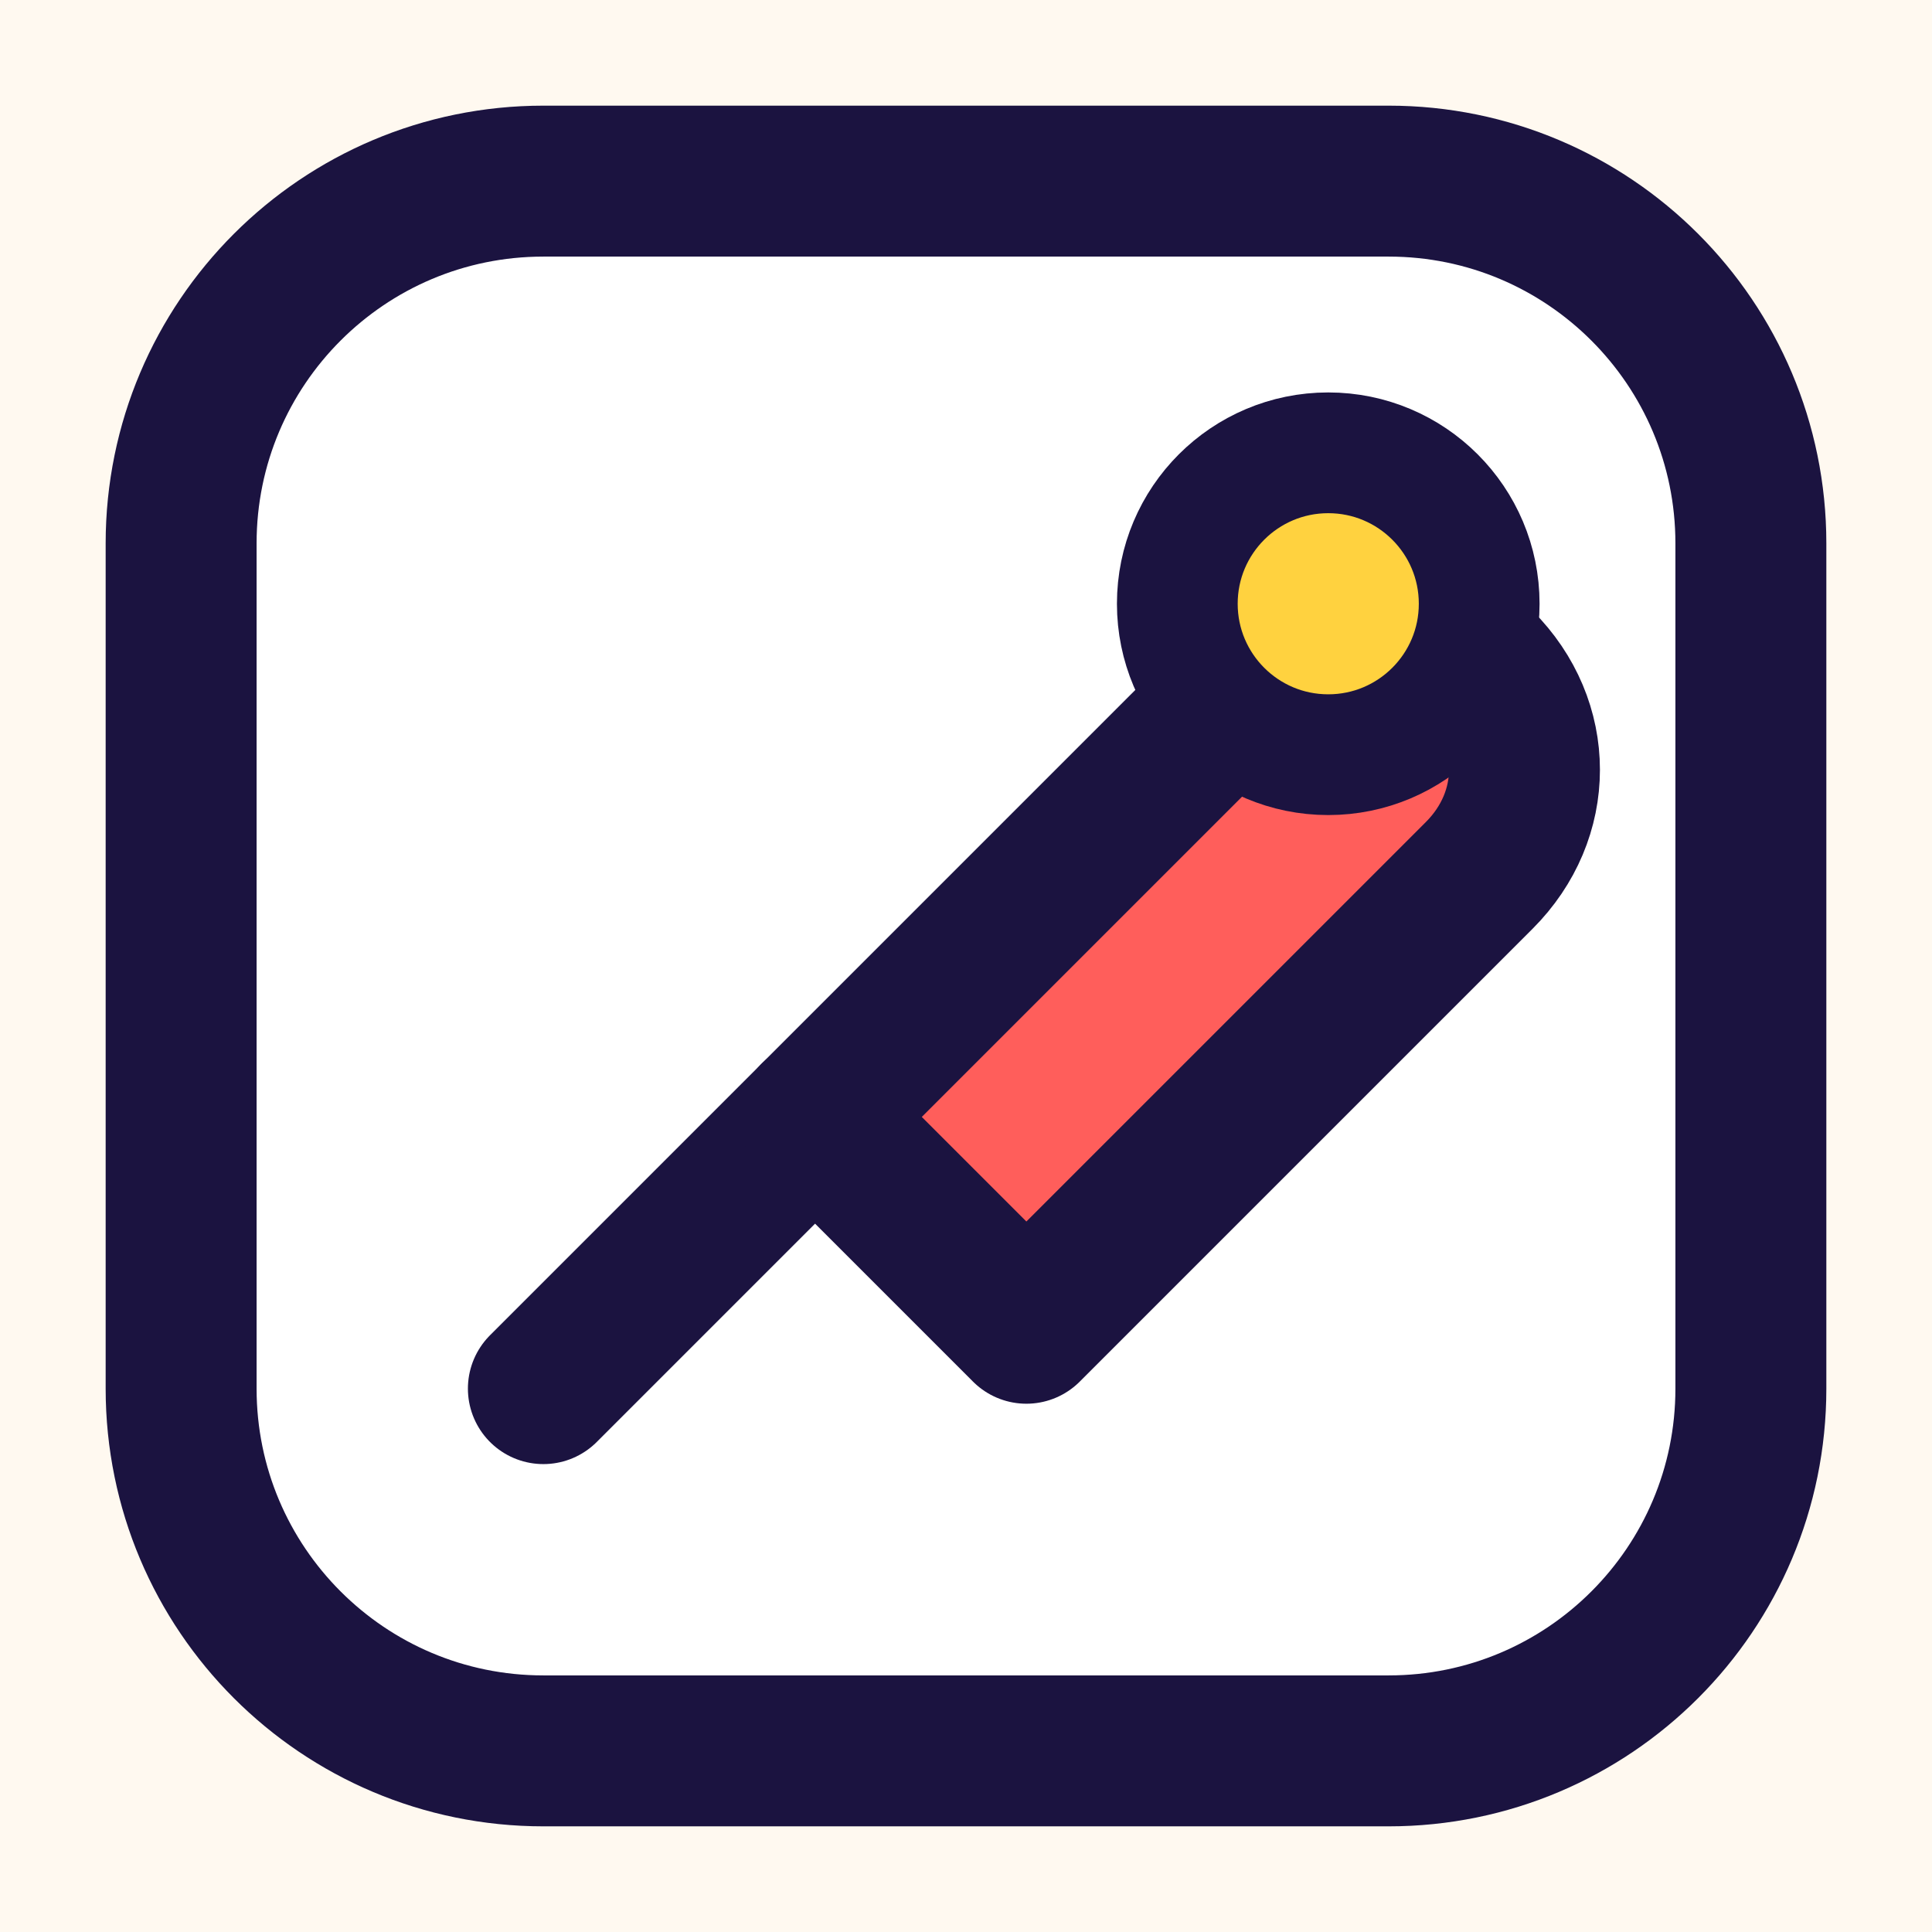
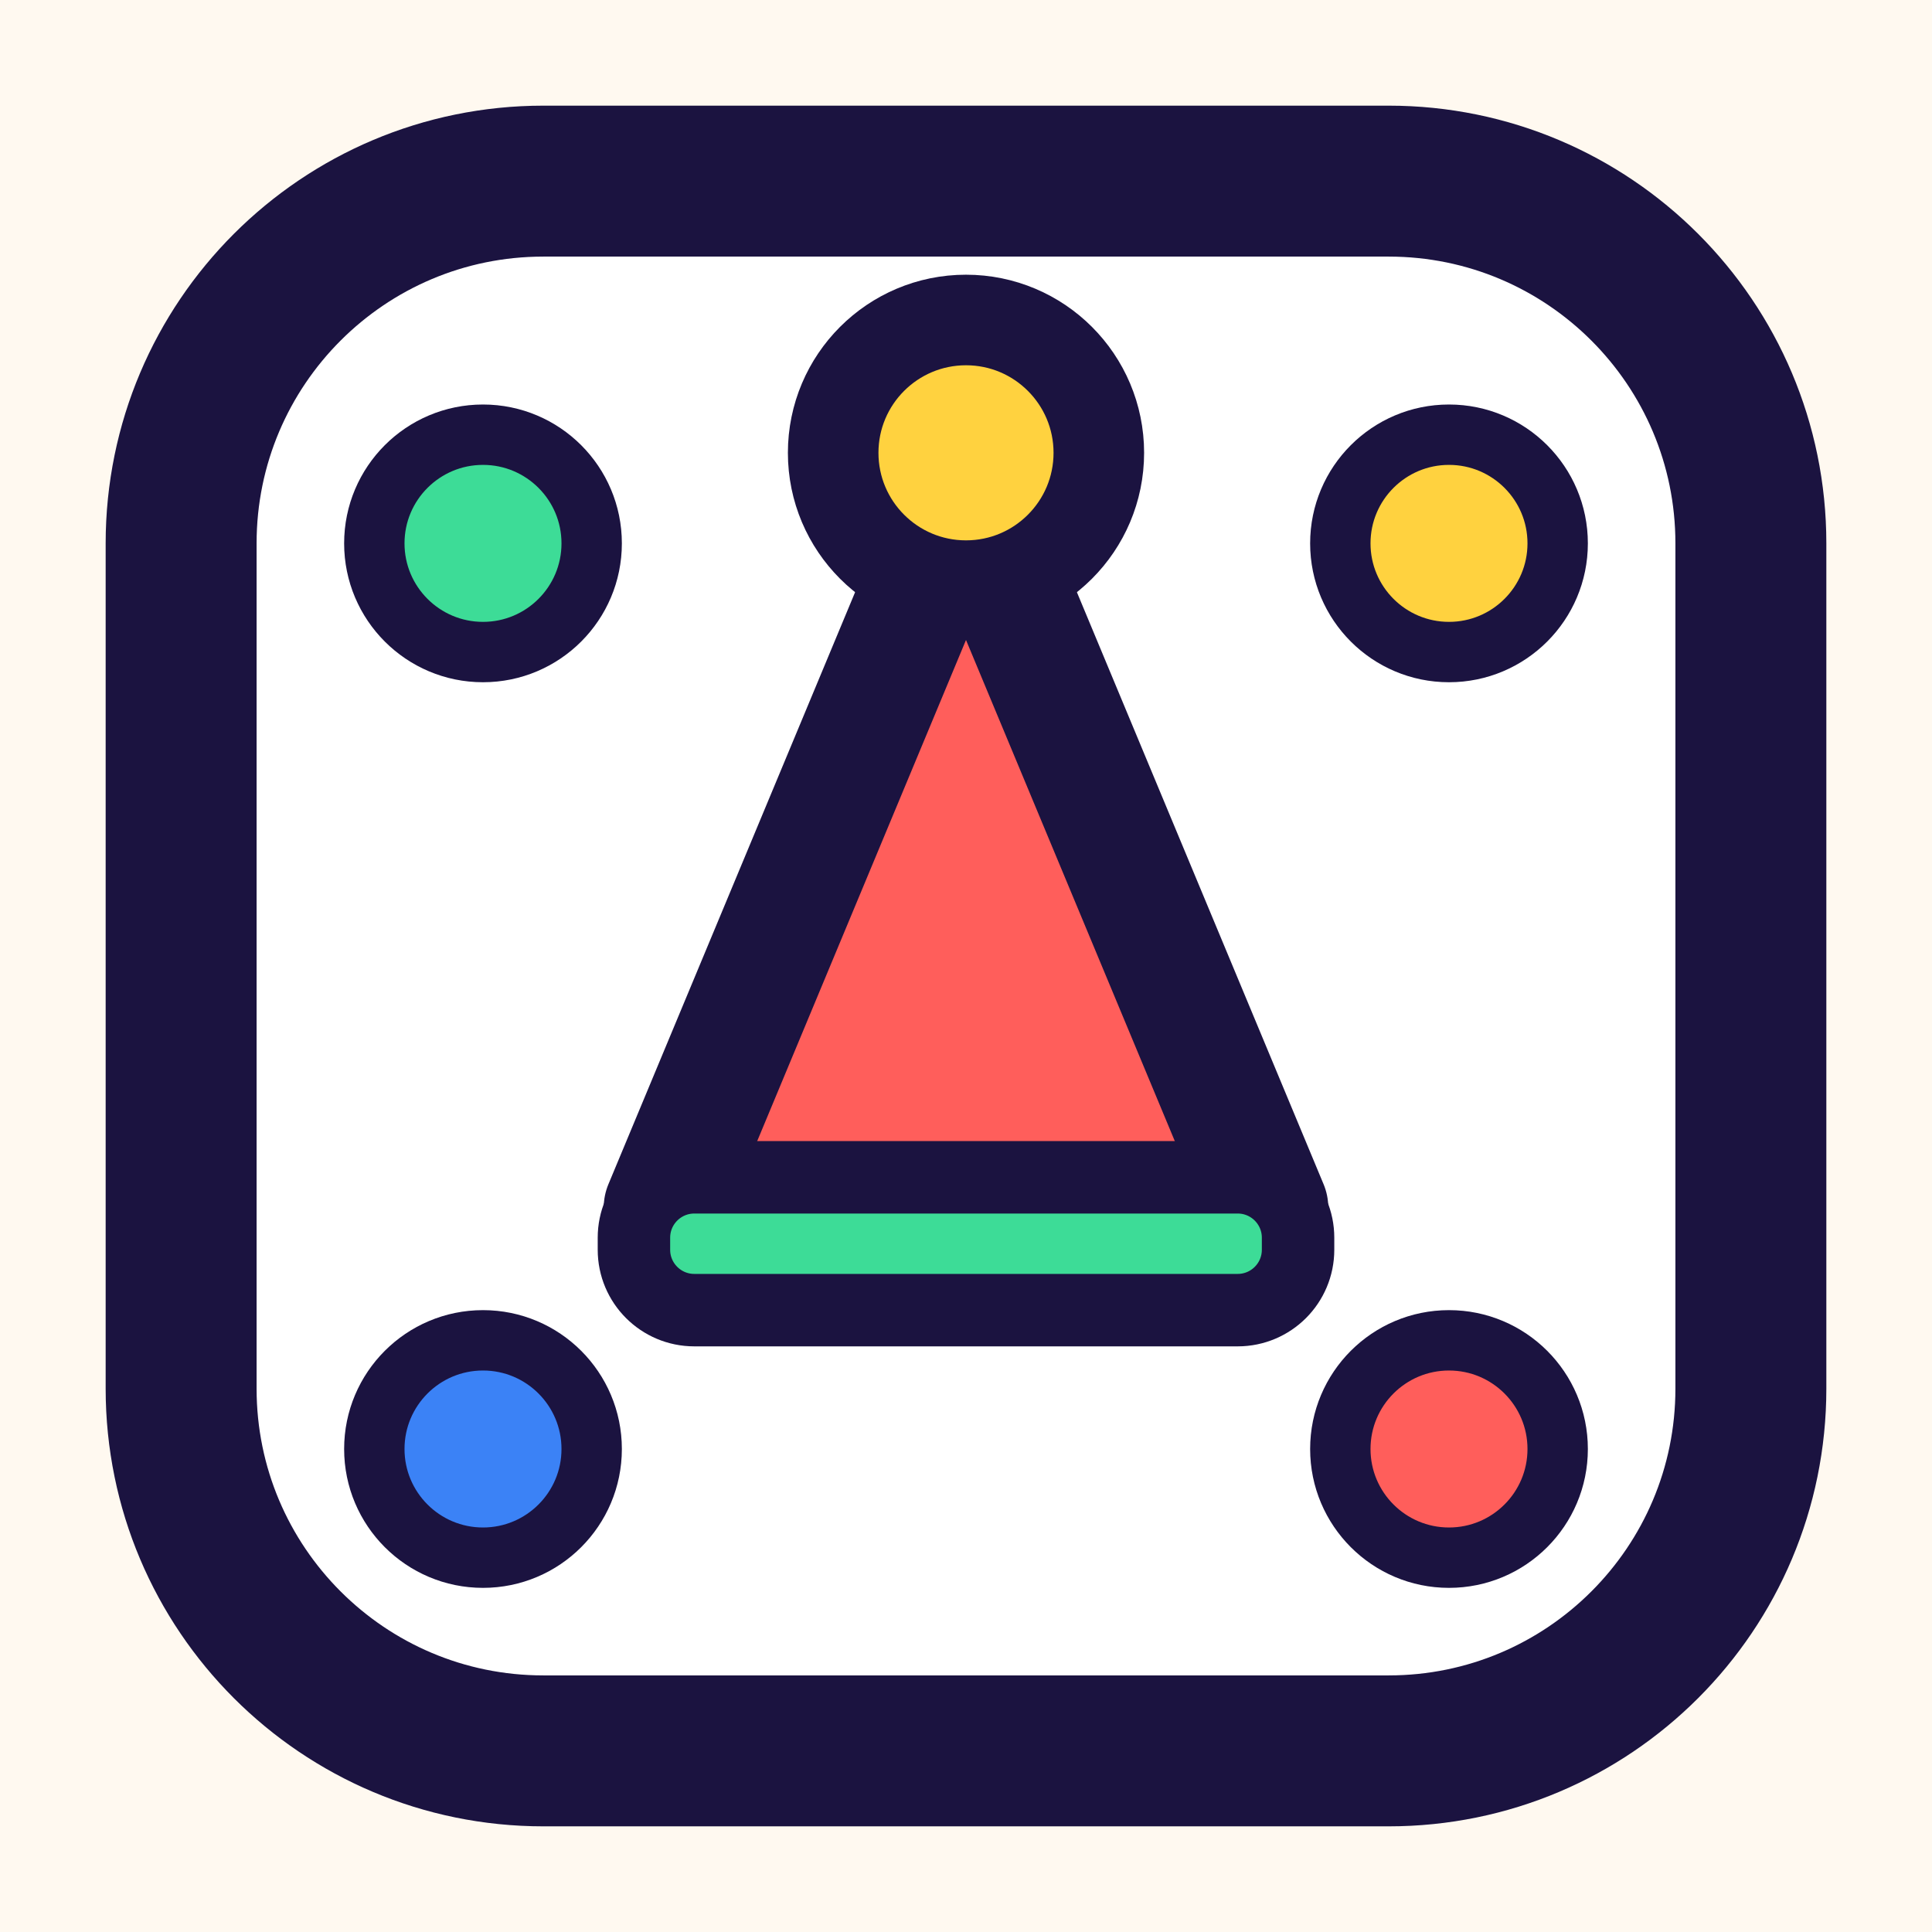
<svg xmlns="http://www.w3.org/2000/svg" width="32" height="32" viewBox="0 0 32 32" fill="none">
  <rect width="32" height="32" fill="#FFF9F0" />
  <rect x="3" y="3" width="26" height="26" rx="6" fill="#FFFFFF" stroke="#1B1340" stroke-width="2.5" />
-   <path d="M9 23L13.5 18.5" stroke="#1B1340" stroke-width="2.5" stroke-linecap="round" />
-   <path d="M13.5 18.5L21 11C22 10 23.5 10 24.5 11C25.5 12 25.5 13.5 24.5 14.5L17 22L13.5 18.5Z" fill="#FF5E5B" stroke="#1B1340" stroke-width="2.5" stroke-linejoin="round" />
-   <circle cx="22" cy="10" r="2.5" fill="#FFD23F" stroke="#1B1340" stroke-width="2" />
+   <path d="M16 8 L21 20 L11 20 Z" fill="#FF5E5B" stroke="#1B1340" stroke-width="2" stroke-linejoin="round" />
+   <circle cx="16" cy="7.5" r="2.2" fill="#FFD23F" stroke="#1B1340" stroke-width="1.5" />
+   <rect x="10.5" y="19.5" width="11" height="2.2" rx="1" fill="#3DDC97" stroke="#1B1340" stroke-width="1.2" />
+   <circle cx="8" cy="9" r="1.8" fill="#3DDC97" stroke="#1B1340" stroke-width="1" />
+   <circle cx="24" cy="9" r="1.8" fill="#FFD23F" stroke="#1B1340" stroke-width="1" />
+   <circle cx="8" cy="24" r="1.8" fill="#3B82F6" stroke="#1B1340" stroke-width="1" />
+   <circle cx="24" cy="24" r="1.8" fill="#FF5E5B" stroke="#1B1340" stroke-width="1" />
</svg>
